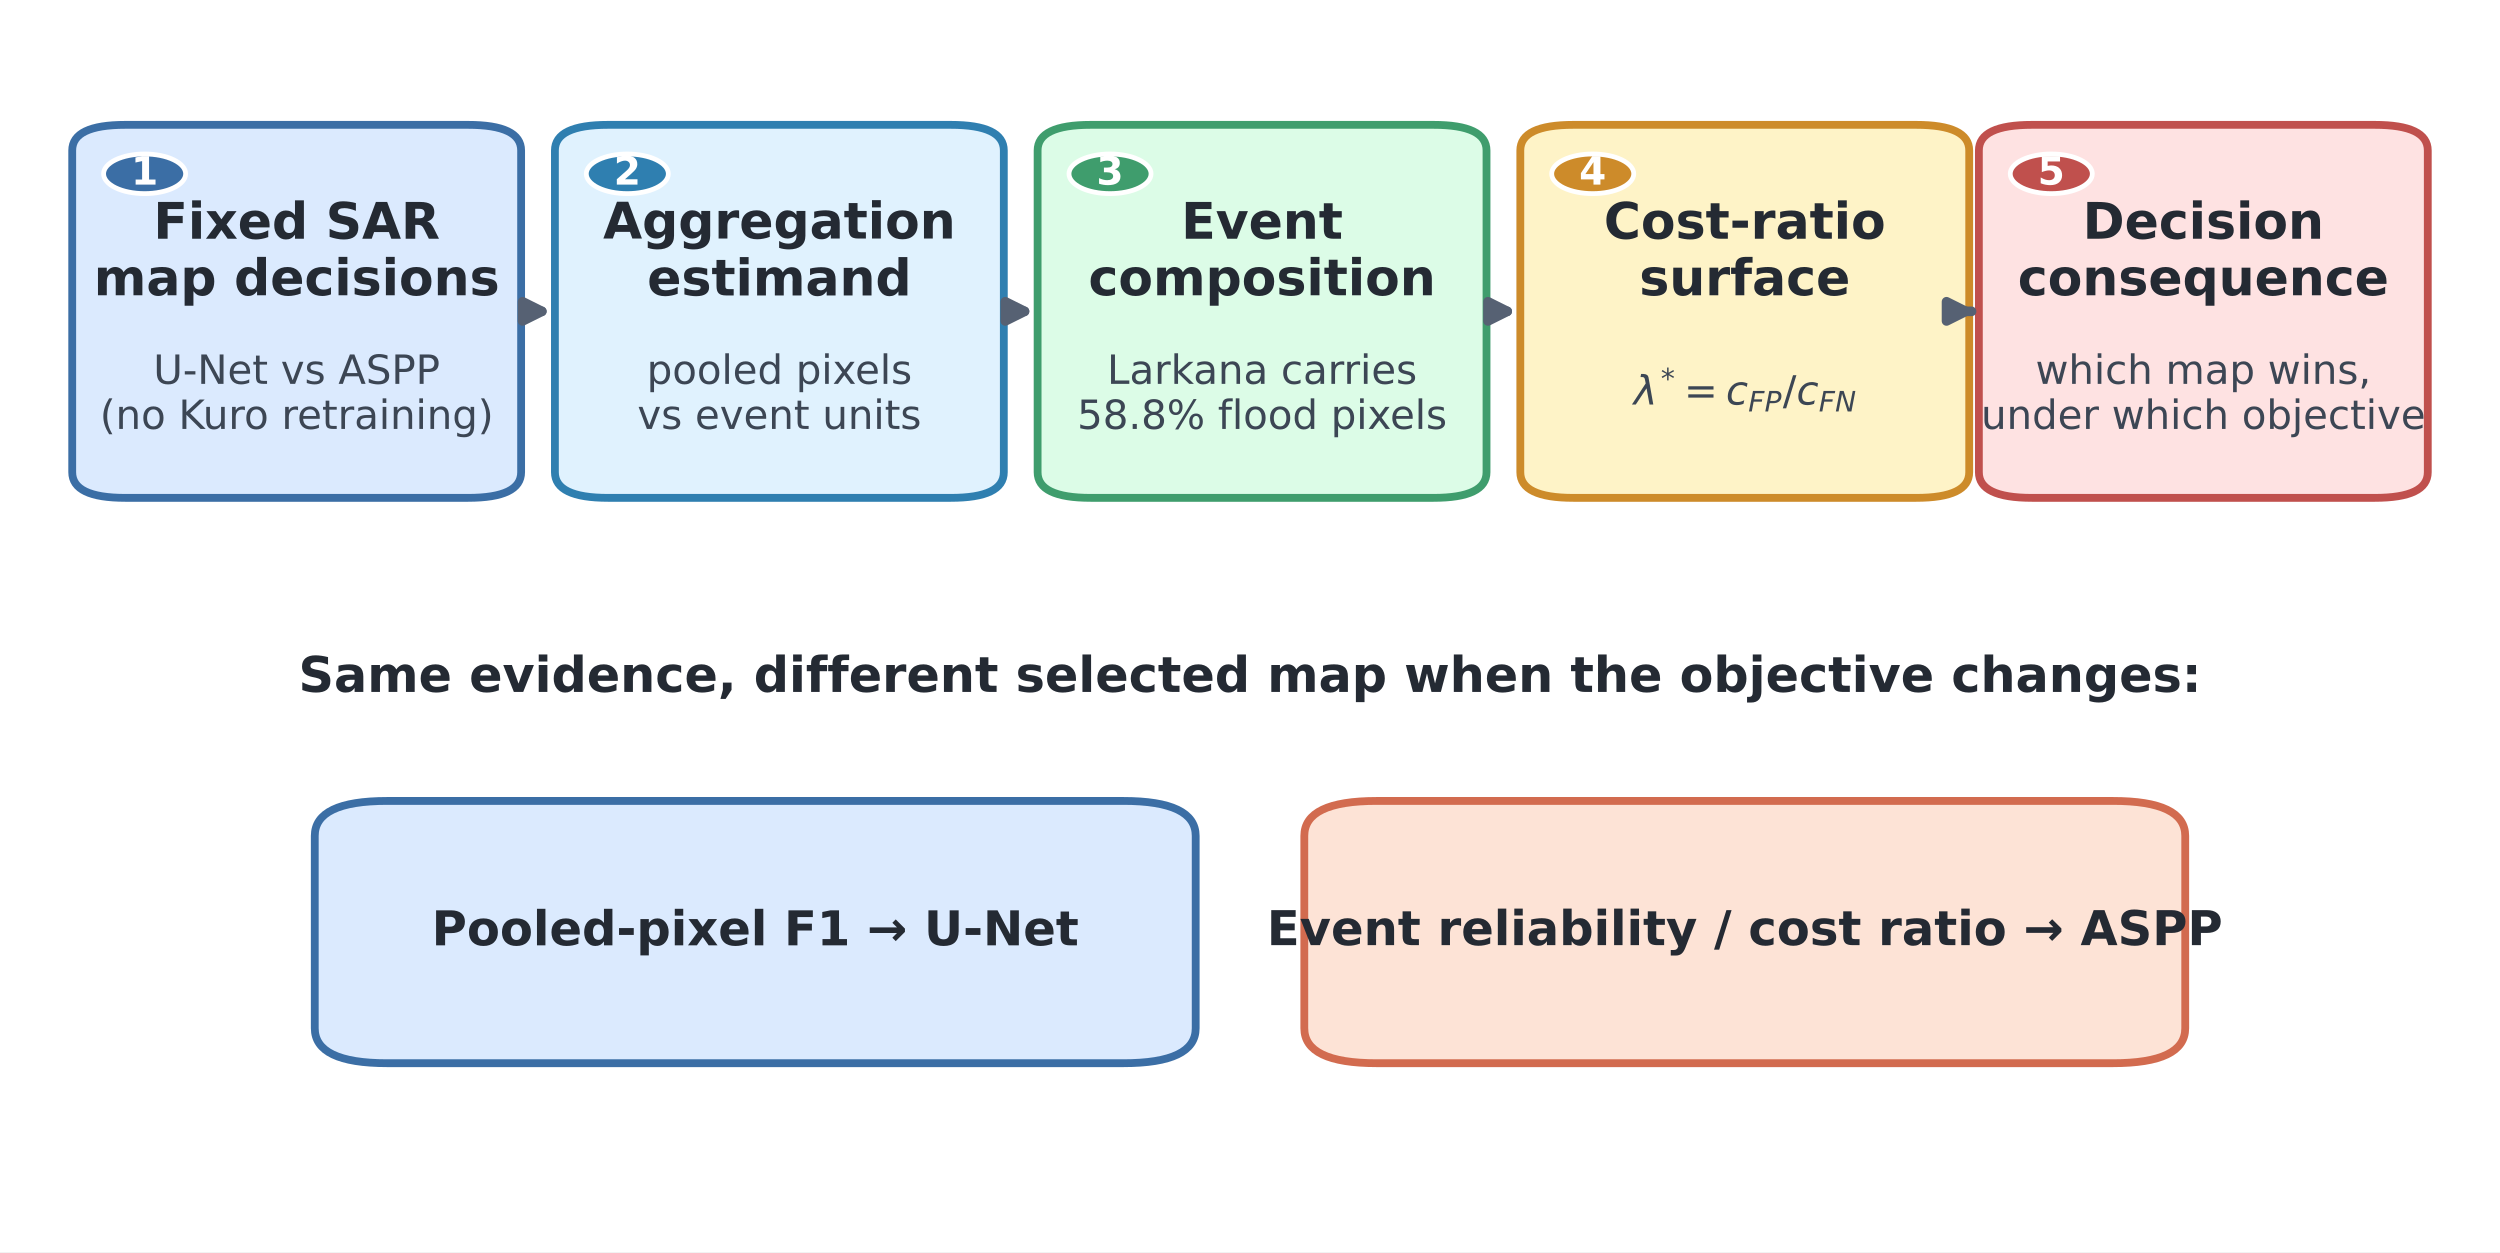
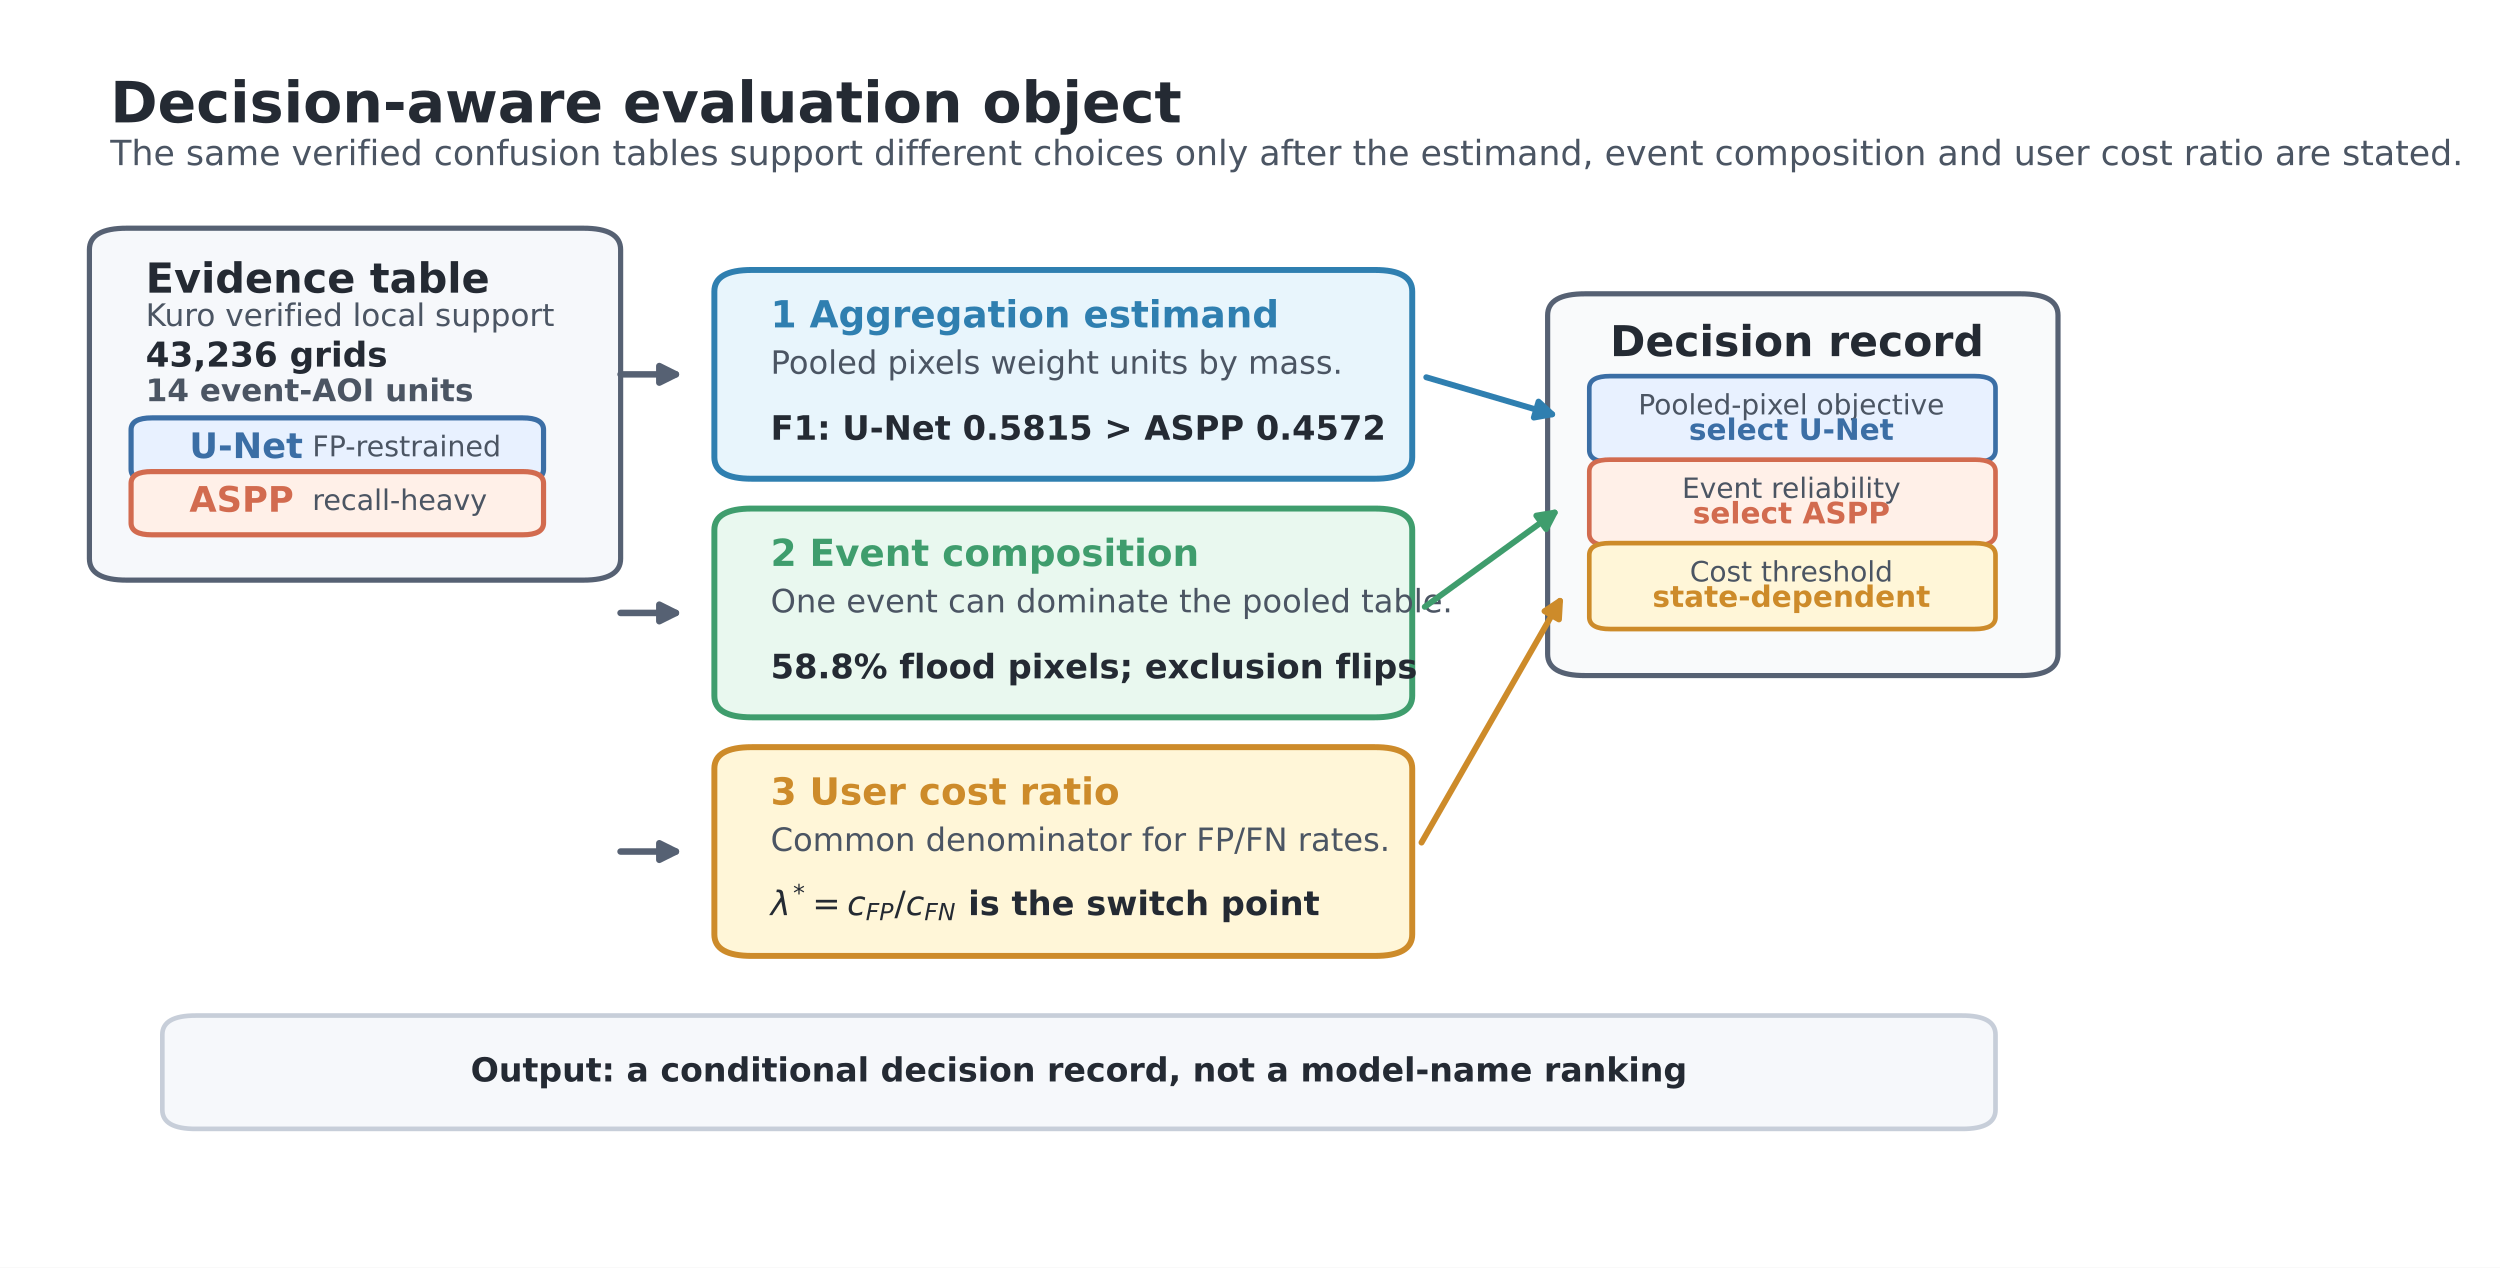
- <svg xmlns="http://www.w3.org/2000/svg" width="416.16pt" height="208.44pt" viewBox="0 0 416.16 208.44" version="1.1">
+ <svg xmlns="http://www.w3.org/2000/svg" width="482.152pt" height="244.476pt" viewBox="0 0 482.152 244.476" version="1.1">
  <defs>
    <style type="text/css">*{stroke-linejoin: round; stroke-linecap: butt}</style>
  </defs>
  <g id="figure_1">
    <g id="patch_1">
-       <path d="M 0 208.44  L 416.16 208.44  L 416.16 0  L 0 0  z " style="fill: #ffffff" />
+       <path d="M 0 244.476  L 482.152 244.476  L 482.152 0  L 0 0  z " style="fill: #ffffff" />
    </g>
    <g id="axes_1">
      <g id="patch_2">
-         <path d="M 20.86 82.876  L 77.91 82.876  Q 86.748 82.876 86.748 78.607  L 86.748 25.052  Q 86.748 20.783 77.91 20.783  L 20.86 20.783  Q 12.021 20.783 12.021 25.052  L 12.021 78.607  Q 12.021 82.876 20.86 82.876  z " clip-path="url(#p48e36b47be)" style="fill: #dbeafe; stroke: #3b6ea5; stroke-width: 1.3; stroke-linejoin: miter" />
+         <path d="M 24.476 111.885  L 112.461 111.885  Q 119.693 111.885 119.693 107.743  L 119.693 48.154  Q 119.693 44.012 112.461 44.012  L 24.476 44.012  Q 17.244 44.012 17.244 48.154  L 17.244 107.743  Q 17.244 111.885 24.476 111.885  z " clip-path="url(#p69ef4c8ab1)" style="fill: #f6f8fb; stroke: #566173; stroke-linejoin: miter" />
      </g>
      <g id="patch_3">
-         <path d="M 101.212 82.876  L 158.262 82.876  Q 167.1 82.876 167.1 78.607  L 167.1 25.052  Q 167.1 20.783 158.262 20.783  L 101.212 20.783  Q 92.373 20.783 92.373 25.052  L 92.373 78.607  Q 92.373 82.876 101.212 82.876  z " clip-path="url(#p48e36b47be)" style="fill: #e0f2fe; stroke: #2f7fb0; stroke-width: 1.3; stroke-linejoin: miter" />
+         <path d="M 29.297 92.788  L 100.81 92.788  Q 104.828 92.788 104.828 90.488  L 104.828 82.895  Q 104.828 80.594 100.81 80.594  L 29.297 80.594  Q 25.279 80.594 25.279 82.895  L 25.279 90.488  Q 25.279 92.788 29.297 92.788  z " clip-path="url(#p69ef4c8ab1)" style="fill: #e8f1ff; stroke: #3b6ea5; stroke-linejoin: miter" />
      </g>
      <g id="patch_4">
-         <path d="M 181.564 82.876  L 238.614 82.876  Q 247.452 82.876 247.452 78.607  L 247.452 25.052  Q 247.452 20.783 238.614 20.783  L 181.564 20.783  Q 172.725 20.783 172.725 25.052  L 172.725 78.607  Q 172.725 82.876 181.564 82.876  z " clip-path="url(#p48e36b47be)" style="fill: #dcfce7; stroke: #3f9d6d; stroke-width: 1.3; stroke-linejoin: miter" />
+         <path d="M 29.297 103.142  L 100.81 103.142  Q 104.828 103.142 104.828 100.841  L 104.828 93.248  Q 104.828 90.948 100.81 90.948  L 29.297 90.948  Q 25.279 90.948 25.279 93.248  L 25.279 100.841  Q 25.279 103.142 29.297 103.142  z " clip-path="url(#p69ef4c8ab1)" style="fill: #fff0e8; stroke: #d26b4f; stroke-linejoin: miter" />
      </g>
      <g id="patch_5">
-         <path d="M 261.916 82.876  L 318.966 82.876  Q 327.804 82.876 327.804 78.607  L 327.804 25.052  Q 327.804 20.783 318.966 20.783  L 261.916 20.783  Q 253.077 20.783 253.077 25.052  L 253.077 78.607  Q 253.077 82.876 261.916 82.876  z " clip-path="url(#p48e36b47be)" style="fill: #fef3c7; stroke: #cd8b2a; stroke-width: 1.3; stroke-linejoin: miter" />
+         <path d="M 145.004 92.328  L 265.13 92.328  Q 272.362 92.328 272.362 88.187  L 272.362 56.206  Q 272.362 52.065 265.13 52.065  L 145.004 52.065  Q 137.772 52.065 137.772 56.206  L 137.772 88.187  Q 137.772 92.328 145.004 92.328  z " clip-path="url(#p69ef4c8ab1)" style="fill: #e8f5fc; stroke: #2f7fb0; stroke-width: 1.15; stroke-linejoin: miter" />
      </g>
      <g id="patch_6">
-         <path d="M 338.25 82.876  L 395.3 82.876  Q 404.139 82.876 404.139 78.607  L 404.139 25.052  Q 404.139 20.783 395.3 20.783  L 338.25 20.783  Q 329.412 20.783 329.412 25.052  L 329.412 78.607  Q 329.412 82.876 338.25 82.876  z " clip-path="url(#p48e36b47be)" style="fill: #fee2e2; stroke: #c0504d; stroke-width: 1.3; stroke-linejoin: miter" />
+         <path d="M 145.004 138.343  L 265.13 138.343  Q 272.362 138.343 272.362 134.202  L 272.362 102.221  Q 272.362 98.08 265.13 98.08  L 145.004 98.08  Q 137.772 98.08 137.772 102.221  L 137.772 134.202  Q 137.772 138.343 145.004 138.343  z " clip-path="url(#p69ef4c8ab1)" style="fill: #e9f8ef; stroke: #3f9d6d; stroke-width: 1.15; stroke-linejoin: miter" />
      </g>
      <g id="patch_7">
-         <path d="M 64.451 176.985  L 186.988 176.985  Q 199.04 176.985 199.04 171.164  L 199.04 139.147  Q 199.04 133.326 186.988 133.326  L 64.451 133.326  Q 52.398 133.326 52.398 139.147  L 52.398 171.164  Q 52.398 176.985 64.451 176.985  z " clip-path="url(#p48e36b47be)" style="fill: #dbeafe; stroke: #3b6ea5; stroke-width: 1.3; stroke-linejoin: miter" />
+         <path d="M 145.004 184.359  L 265.13 184.359  Q 272.362 184.359 272.362 180.217  L 272.362 148.237  Q 272.362 144.095 265.13 144.095  L 145.004 144.095  Q 137.772 144.095 137.772 148.237  L 137.772 180.217  Q 137.772 184.359 145.004 184.359  z " clip-path="url(#p69ef4c8ab1)" style="fill: #fff6d8; stroke: #cd8b2a; stroke-width: 1.15; stroke-linejoin: miter" />
      </g>
      <g id="patch_8">
-         <path d="M 229.172 176.985  L 351.709 176.985  Q 363.762 176.985 363.762 171.164  L 363.762 139.147  Q 363.762 133.326 351.709 133.326  L 229.172 133.326  Q 217.12 133.326 217.12 139.147  L 217.12 171.164  Q 217.12 176.985 229.172 176.985  z " clip-path="url(#p48e36b47be)" style="fill: #fde3d6; stroke: #d26b4f; stroke-width: 1.3; stroke-linejoin: miter" />
+         <path d="M 305.708 130.291  L 389.676 130.291  Q 396.907 130.291 396.907 126.149  L 396.907 60.808  Q 396.907 56.666 389.676 56.666  L 305.708 56.666  Q 298.476 56.666 298.476 60.808  L 298.476 126.149  Q 298.476 130.291 305.708 130.291  z " clip-path="url(#p69ef4c8ab1)" style="fill: #f9fafb; stroke: #566173; stroke-linejoin: miter" />
+       </g>
+       <g id="patch_9">
+         <path d="M 310.529 89.107  L 380.837 89.107  Q 384.854 89.107 384.854 86.806  L 384.854 74.842  Q 384.854 72.542 380.837 72.542  L 310.529 72.542  Q 306.511 72.542 306.511 74.842  L 306.511 86.806  Q 306.511 89.107 310.529 89.107  z " clip-path="url(#p69ef4c8ab1)" style="fill: #e8f1ff; stroke: #3b6ea5; stroke-width: 0.9; stroke-linejoin: miter" />
+       </g>
+       <g id="patch_10">
+         <path d="M 310.529 105.212  L 380.837 105.212  Q 384.854 105.212 384.854 102.912  L 384.854 90.948  Q 384.854 88.647 380.837 88.647  L 310.529 88.647  Q 306.511 88.647 306.511 90.948  L 306.511 102.912  Q 306.511 105.212 310.529 105.212  z " clip-path="url(#p69ef4c8ab1)" style="fill: #fff0e8; stroke: #d26b4f; stroke-width: 0.9; stroke-linejoin: miter" />
+       </g>
+       <g id="patch_11">
+         <path d="M 310.529 121.318  L 380.837 121.318  Q 384.854 121.318 384.854 119.017  L 384.854 107.053  Q 384.854 104.752 380.837 104.752  L 310.529 104.752  Q 306.511 104.752 306.511 107.053  L 306.511 119.017  Q 306.511 121.318 310.529 121.318  z " clip-path="url(#p69ef4c8ab1)" style="fill: #fff6d8; stroke: #cd8b2a; stroke-width: 0.9; stroke-linejoin: miter" />
+       </g>
+       <g id="patch_12">
+         <path d="M 37.734 217.72  L 378.426 217.72  Q 384.854 217.72 384.854 214.038  L 384.854 199.544  Q 384.854 195.862 378.426 195.862  L 37.734 195.862  Q 31.306 195.862 31.306 199.544  L 31.306 214.038  Q 31.306 217.72 37.734 217.72  z " clip-path="url(#p69ef4c8ab1)" style="fill: #f6f8fb; stroke: #c7ced9; stroke-width: 0.9; stroke-linejoin: miter" />
      </g>
      <g id="text_1">
-         <text style="font-weight: 700; font-size: 8.4px; font-family: 'DejaVu Sans'; fill: #242a33" transform="translate(25.54061 39.74199)">Fixed SAR</text>
-         <text style="font-weight: 700; font-size: 8.4px; font-family: 'DejaVu Sans'; fill: #242a33" transform="translate(15.6063 49.14816)">map decisions</text>
+         <text style="font-weight: 700; font-size: 11px; font-family: 'DejaVu Sans'; text-anchor: start; fill: #242a33" x="21.262" y="23.611" transform="rotate(-0 21.2616 23.61094)">Decision-aware evaluation object</text>
      </g>
      <g id="text_2">
-         <text style="font-size: 6.7px; font-family: 'DejaVu Sans'; fill: #3c4654" transform="translate(25.52809 63.89759)">U-Net vs ASPP</text>
-         <text style="font-size: 6.7px; font-family: 'DejaVu Sans'; fill: #3c4654" transform="translate(16.62389 71.40013)">(no Kuro retraining)</text>
-       </g>
-       <g id="patch_9">
-         <path d="M 87.14 51.829  Q 89.56 51.829 90.191 51.829  " style="fill: none; stroke: #566173; stroke-width: 1.6; stroke-linecap: round" />
-         <path d="M 86.991 50.229  L 90.191 51.829  L 86.991 53.429  z " style="fill: #566173; stroke: #566173; stroke-width: 1.6; stroke-linecap: round" />
+         <text style="font-size: 6.7px; font-family: 'DejaVu Sans'; text-anchor: start; fill: #4b5563" x="21.262" y="31.847" transform="rotate(-0 21.2616 31.84741)">The same verified confusion tables support different choices only after the estimand, event composition and user cost ratio are stated.</text>
      </g>
      <g id="text_3">
-         <text style="font-weight: 700; font-size: 8.4px; font-family: 'DejaVu Sans'; fill: #242a33" transform="translate(100.3906 39.70918)">Aggregation</text>
-         <text style="font-weight: 700; font-size: 8.4px; font-family: 'DejaVu Sans'; fill: #242a33" transform="translate(107.734 49.18097)">estimand</text>
+         <text style="font-weight: 700; font-size: 8px; font-family: 'DejaVu Sans'; text-anchor: start; fill: #242a33" x="28.092" y="56.444" transform="rotate(-0 28.09152 56.44402)">Evidence table</text>
      </g>
      <g id="text_4">
-         <text style="font-size: 6.7px; font-family: 'DejaVu Sans'; fill: #3c4654" transform="translate(107.6545 63.89759)">pooled pixels</text>
-         <text style="font-size: 6.7px; font-family: 'DejaVu Sans'; fill: #3c4654" transform="translate(106.1025 71.40013)">vs event units</text>
-       </g>
-       <g id="patch_10">
-         <path d="M 167.492 51.829  Q 169.912 51.829 170.543 51.829  " style="fill: none; stroke: #566173; stroke-width: 1.6; stroke-linecap: round" />
-         <path d="M 167.343 50.229  L 170.543 51.829  L 167.343 53.429  z " style="fill: #566173; stroke: #566173; stroke-width: 1.6; stroke-linecap: round" />
+         <text style="font-size: 6px; font-family: 'DejaVu Sans'; text-anchor: start; fill: #4b5563" x="28.092" y="62.878" transform="rotate(-0 28.09152 62.87839)">Kuro verified local support</text>
      </g>
      <g id="text_5">
-         <text style="font-weight: 700; font-size: 8.4px; font-family: 'DejaVu Sans'; fill: #242a33" transform="translate(196.6357 39.74199)">Event</text>
-         <text style="font-weight: 700; font-size: 8.4px; font-family: 'DejaVu Sans'; fill: #242a33" transform="translate(181.183 49.14816)">composition</text>
+         <text style="font-weight: 700; font-size: 6.6px; font-family: 'DejaVu Sans'; text-anchor: start; fill: #242a33" x="28.092" y="70.701" transform="rotate(-0 28.09152 70.70098)">43,236 grids</text>
      </g>
      <g id="text_6">
-         <text style="font-size: 6.7px; font-family: 'DejaVu Sans'; fill: #3c4654" transform="translate(184.2896 63.89759)">Larkana carries</text>
-         <text style="font-size: 6.7px; font-family: 'DejaVu Sans'; fill: #3c4654" transform="translate(179.3086 71.40013)">58.8% flood pixels</text>
-       </g>
-       <g id="patch_11">
-         <path d="M 247.844 51.829  Q 250.264 51.829 250.895 51.829  " style="fill: none; stroke: #566173; stroke-width: 1.6; stroke-linecap: round" />
-         <path d="M 247.695 50.229  L 250.895 51.829  L 247.695 53.429  z " style="fill: #566173; stroke: #566173; stroke-width: 1.6; stroke-linecap: round" />
+         <text style="font-weight: 700; font-size: 6px; font-family: 'DejaVu Sans'; text-anchor: start; fill: #4b5563" x="28.092" y="77.373" transform="rotate(-0 28.09152 77.37318)">14 event-AOI units</text>
      </g>
      <g id="text_7">
-         <text style="font-weight: 700; font-size: 8.4px; font-family: 'DejaVu Sans'; fill: #242a33" transform="translate(266.9845 39.74199)">Cost-ratio</text>
-         <text style="font-weight: 700; font-size: 8.4px; font-family: 'DejaVu Sans'; fill: #242a33" transform="translate(272.8802 49.14816)">surface</text>
+         <text style="font-weight: 700; font-size: 6.8px; font-family: 'DejaVu Sans'; text-anchor: start; fill: #3b6ea5" x="36.528" y="88.343" transform="rotate(-0 36.52848 88.34263)">U-Net</text>
      </g>
      <g id="text_8">
-         <g style="fill: #3c4654" transform="translate(271.9488 68.02469)">
+         <text style="font-size: 5.5px; font-family: 'DejaVu Sans'; text-anchor: start; fill: #4b5563" x="60.232" y="88.005" transform="rotate(-0 60.23232 88.00515)">FP-restrained</text>
+       </g>
+       <g id="text_9">
+         <text style="font-weight: 700; font-size: 6.8px; font-family: 'DejaVu Sans'; text-anchor: start; fill: #d26b4f" x="36.528" y="98.696" transform="rotate(-0 36.52848 98.69605)">ASPP</text>
+       </g>
+       <g id="text_10">
+         <text style="font-size: 5.5px; font-family: 'DejaVu Sans'; text-anchor: start; fill: #4b5563" x="60.232" y="98.359" transform="rotate(-0 60.23232 98.35857)">recall-heavy</text>
+       </g>
+       <g id="text_11">
+         <text style="font-weight: 700; font-size: 7.2px; font-family: 'DejaVu Sans'; text-anchor: start; fill: #2f7fb0" x="148.62" y="63.138" transform="rotate(-0 148.6195 63.13845)">1  Aggregation estimand</text>
+       </g>
+       <g id="text_12">
+         <text style="font-size: 6.2px; font-family: 'DejaVu Sans'; text-anchor: start; fill: #4b5563" x="148.62" y="72.082" transform="rotate(-0 148.6195 72.08169)">Pooled pixels weight units by mass.</text>
+       </g>
+       <g id="text_13">
+         <text style="font-weight: 700; font-size: 6.5px; font-family: 'DejaVu Sans'; text-anchor: start; fill: #242a33" x="148.62" y="84.814" transform="rotate(-0 148.6195 84.81356)">F1: U-Net 0.5815 &gt; ASPP 0.4572</text>
+       </g>
+       <g id="patch_13">
+         <path d="M 119.681 72.196  Q 125.716 72.196 130.354 72.196  " style="fill: none; stroke: #566173; stroke-width: 1.25; stroke-linecap: round" />
+         <path d="M 127.154 70.596  L 130.354 72.196  L 127.154 73.796  z " style="fill: #566173; stroke: #566173; stroke-width: 1.25; stroke-linecap: round" />
+       </g>
+       <g id="text_14">
+         <text style="font-weight: 700; font-size: 7.2px; font-family: 'DejaVu Sans'; text-anchor: start; fill: #3f9d6d" x="148.62" y="109.154" transform="rotate(-0 148.6195 109.1537)">2  Event composition</text>
+       </g>
+       <g id="text_15">
+         <text style="font-size: 6.2px; font-family: 'DejaVu Sans'; text-anchor: start; fill: #4b5563" x="148.62" y="118.097" transform="rotate(-0 148.6195 118.0969)">One event can dominate the pooled table.</text>
+       </g>
+       <g id="text_16">
+         <text style="font-weight: 700; font-size: 6.5px; font-family: 'DejaVu Sans'; text-anchor: start; fill: #242a33" x="148.62" y="130.829" transform="rotate(-0 148.6195 130.829)">58.8% flood pixels; exclusion flips</text>
+       </g>
+       <g id="patch_14">
+         <path d="M 119.681 118.212  Q 125.716 118.212 130.354 118.212  " style="fill: none; stroke: #566173; stroke-width: 1.25; stroke-linecap: round" />
+         <path d="M 127.154 116.612  L 130.354 118.212  L 127.154 119.812  z " style="fill: #566173; stroke: #566173; stroke-width: 1.25; stroke-linecap: round" />
+       </g>
+       <g id="text_17">
+         <text style="font-weight: 700; font-size: 7.2px; font-family: 'DejaVu Sans'; text-anchor: start; fill: #cd8b2a" x="148.62" y="155.169" transform="rotate(-0 148.6195 155.1689)">3  User cost ratio</text>
+       </g>
+       <g id="text_18">
+         <text style="font-size: 6.2px; font-family: 'DejaVu Sans'; text-anchor: start; fill: #4b5563" x="148.62" y="164.112" transform="rotate(-0 148.6195 164.1121)">Common denominator for FP/FN rates.</text>
+       </g>
+       <g id="text_19">
+         <g style="fill: #242a33" transform="translate(148.6195 177.4297)">
          <text>
-             <tspan x="0" y="-0.678" style="font-style: oblique; font-size: 6.7px; font-family: 'DejaVu Sans'; fill: #3c4654">λ</tspan>
-             <tspan x="15.355" y="-0.678" style="font-style: oblique; font-size: 6.7px; font-family: 'DejaVu Sans'; fill: #3c4654">c</tspan>
-             <tspan x="27.099" y="-0.678" style="font-style: oblique; font-size: 6.7px; font-family: 'DejaVu Sans'; fill: #3c4654">c</tspan>
-             <tspan x="4.515" y="-3.358" style="font-size: 4.69px; font-family: 'DejaVu Sans'; fill: #3c4654">*</tspan>
-             <tspan x="8.384" y="-0.678" style="font-size: 6.7px; font-family: 'DejaVu Sans'; fill: #3c4654">=</tspan>
-             <tspan x="24.825" y="-0.678" style="font-size: 6.7px; font-family: 'DejaVu Sans'; fill: #3c4654">/</tspan>
-             <tspan x="19.066" y="0.47" style="font-style: oblique; font-size: 4.69px; font-family: 'DejaVu Sans'; fill: #3c4654">F</tspan>
-             <tspan x="21.784" y="0.47" style="font-style: oblique; font-size: 4.69px; font-family: 'DejaVu Sans'; fill: #3c4654">P</tspan>
-             <tspan x="30.81" y="0.47" style="font-style: oblique; font-size: 4.69px; font-family: 'DejaVu Sans'; fill: #3c4654">F</tspan>
-             <tspan x="33.528" y="0.47" style="font-style: oblique; font-size: 4.69px; font-family: 'DejaVu Sans'; fill: #3c4654">N</tspan>
+             <tspan x="0" y="-0.936" style="font-style: oblique; font-size: 6.5px; font-family: 'DejaVu Sans'; fill: #242a33">λ</tspan>
+             <tspan x="14.762" y="-0.936" style="font-style: oblique; font-size: 6.5px; font-family: 'DejaVu Sans'; fill: #242a33">c</tspan>
+             <tspan x="26.065" y="-0.936" style="font-style: oblique; font-size: 6.5px; font-family: 'DejaVu Sans'; fill: #242a33">c</tspan>
+             <tspan x="4.331" y="-3.62" style="font-size: 4.55px; font-family: 'DejaVu Sans'; fill: #242a33">*</tspan>
+             <tspan x="8.05" y="-0.936" style="font-size: 6.5px; font-family: 'DejaVu Sans'; fill: #242a33">=</tspan>
+             <tspan x="23.875" y="-0.936" style="font-size: 6.5px; font-family: 'DejaVu Sans'; fill: #242a33">/</tspan>
+             <tspan x="18.336" y="0.039" style="font-style: oblique; font-size: 4.55px; font-family: 'DejaVu Sans'; fill: #242a33">F</tspan>
+             <tspan x="20.953" y="0.039" style="font-style: oblique; font-size: 4.55px; font-family: 'DejaVu Sans'; fill: #242a33">P</tspan>
+             <tspan x="29.638" y="0.039" style="font-style: oblique; font-size: 4.55px; font-family: 'DejaVu Sans'; fill: #242a33">F</tspan>
+             <tspan x="32.255" y="0.039" style="font-style: oblique; font-size: 4.55px; font-family: 'DejaVu Sans'; fill: #242a33">N</tspan>
+             <tspan x="35.837" y="-0.936" style="font-weight: 700; font-size: 6.5px; font-family: 'DejaVu Sans'; fill: #242a33"> </tspan>
+             <tspan x="38.1" y="-0.936" style="font-weight: 700; font-size: 6.5px; font-family: 'DejaVu Sans'; fill: #242a33">i</tspan>
+             <tspan x="40.328" y="-0.936" style="font-weight: 700; font-size: 6.5px; font-family: 'DejaVu Sans'; fill: #242a33">s</tspan>
+             <tspan x="44.197" y="-0.936" style="font-weight: 700; font-size: 6.5px; font-family: 'DejaVu Sans'; fill: #242a33"> </tspan>
+             <tspan x="46.46" y="-0.936" style="font-weight: 700; font-size: 6.5px; font-family: 'DejaVu Sans'; fill: #242a33">t</tspan>
+             <tspan x="49.567" y="-0.936" style="font-weight: 700; font-size: 6.5px; font-family: 'DejaVu Sans'; fill: #242a33">h</tspan>
+             <tspan x="54.194" y="-0.936" style="font-weight: 700; font-size: 6.5px; font-family: 'DejaVu Sans'; fill: #242a33">e</tspan>
+             <tspan x="58.603" y="-0.936" style="font-weight: 700; font-size: 6.5px; font-family: 'DejaVu Sans'; fill: #242a33"> </tspan>
+             <tspan x="60.866" y="-0.936" style="font-weight: 700; font-size: 6.5px; font-family: 'DejaVu Sans'; fill: #242a33">s</tspan>
+             <tspan x="64.735" y="-0.936" style="font-weight: 700; font-size: 6.5px; font-family: 'DejaVu Sans'; fill: #242a33">w</tspan>
+             <tspan x="70.739" y="-0.936" style="font-weight: 700; font-size: 6.5px; font-family: 'DejaVu Sans'; fill: #242a33">i</tspan>
+             <tspan x="72.967" y="-0.936" style="font-weight: 700; font-size: 6.5px; font-family: 'DejaVu Sans'; fill: #242a33">t</tspan>
+             <tspan x="76.075" y="-0.936" style="font-weight: 700; font-size: 6.5px; font-family: 'DejaVu Sans'; fill: #242a33">c</tspan>
+             <tspan x="79.928" y="-0.936" style="font-weight: 700; font-size: 6.5px; font-family: 'DejaVu Sans'; fill: #242a33">h</tspan>
+             <tspan x="84.555" y="-0.936" style="font-weight: 700; font-size: 6.5px; font-family: 'DejaVu Sans'; fill: #242a33"> </tspan>
+             <tspan x="86.818" y="-0.936" style="font-weight: 700; font-size: 6.5px; font-family: 'DejaVu Sans'; fill: #242a33">p</tspan>
+             <tspan x="91.471" y="-0.936" style="font-weight: 700; font-size: 6.5px; font-family: 'DejaVu Sans'; fill: #242a33">o</tspan>
+             <tspan x="95.936" y="-0.936" style="font-weight: 700; font-size: 6.5px; font-family: 'DejaVu Sans'; fill: #242a33">i</tspan>
+             <tspan x="98.164" y="-0.936" style="font-weight: 700; font-size: 6.5px; font-family: 'DejaVu Sans'; fill: #242a33">n</tspan>
+             <tspan x="102.792" y="-0.936" style="font-weight: 700; font-size: 6.5px; font-family: 'DejaVu Sans'; fill: #242a33">t</tspan>
          </text>
        </g>
      </g>
-       <g id="patch_12">
-         <path d="M 328.198 51.829  Q 328.607 51.829 327.227 51.829  " style="fill: none; stroke: #566173; stroke-width: 1.6; stroke-linecap: round" />
-         <path d="M 324.027 50.229  L 327.227 51.829  L 324.027 53.429  z " style="fill: #566173; stroke: #566173; stroke-width: 1.6; stroke-linecap: round" />
+       <g id="patch_15">
+         <path d="M 119.681 164.227  Q 125.716 164.227 130.354 164.227  " style="fill: none; stroke: #566173; stroke-width: 1.25; stroke-linecap: round" />
+         <path d="M 127.154 162.627  L 130.354 164.227  L 127.154 165.827  z " style="fill: #566173; stroke: #566173; stroke-width: 1.25; stroke-linecap: round" />
      </g>
-       <g id="text_9">
-         <text style="font-weight: 700; font-size: 8.4px; font-family: 'DejaVu Sans'; fill: #242a33" transform="translate(346.6953 39.74199)">Decision</text>
-         <text style="font-weight: 700; font-size: 8.4px; font-family: 'DejaVu Sans'; fill: #242a33" transform="translate(335.8881 49.14816)">consequence</text>
+       <g id="text_20">
+         <text style="font-weight: 700; font-size: 8.2px; font-family: 'DejaVu Sans'; text-anchor: start; fill: #242a33" x="310.529" y="68.69" transform="rotate(-0 310.5288 68.69001)">Decision record</text>
      </g>
-       <g id="text_10">
-         <text style="font-size: 6.7px; font-family: 'DejaVu Sans'; fill: #3c4654" transform="translate(338.8414 63.89759)">which map wins,</text>
-         <text style="font-size: 6.7px; font-family: 'DejaVu Sans'; fill: #3c4654" transform="translate(329.7776 71.40013)">under which objective</text>
+       <g id="text_21">
+         <text style="font-size: 5.4px; font-family: 'DejaVu Sans'; text-anchor: middle; fill: #4b5563" x="345.482" y="79.927" transform="rotate(-0 345.4819 79.92651)">Pooled-pixel objective</text>
      </g>
-       <g id="text_11">
-         <text style="font-weight: 700; font-size: 8.2px; font-family: 'DejaVu Sans'; text-anchor: middle; fill: #242a33" x="208.08" y="115.182" transform="rotate(-0 208.08 115.1825)">Same evidence, different selected map when the objective changes:</text>
+       <g id="text_22">
+         <text style="font-weight: 700; font-size: 5.7px; font-family: 'DejaVu Sans'; text-anchor: middle; fill: #3b6ea5" x="345.482" y="84.836" transform="rotate(-0 345.4819 84.83604)">select U-Net</text>
      </g>
-       <g id="text_12">
-         <text style="font-weight: 700; font-size: 8px; font-family: 'DejaVu Sans'; text-anchor: middle; fill: #242a33" x="125.719" y="157.363" transform="rotate(-0 125.7192 157.363)">Pooled-pixel F1   →   U-Net</text>
+       <g id="text_23">
+         <text style="font-size: 5.4px; font-family: 'DejaVu Sans'; text-anchor: middle; fill: #4b5563" x="345.482" y="96.032" transform="rotate(-0 345.4819 96.03182)">Event reliability</text>
      </g>
-       <g id="text_13">
-         <text style="font-weight: 700; font-size: 8px; font-family: 'DejaVu Sans'; text-anchor: middle; fill: #242a33" x="290.441" y="157.332" transform="rotate(-0 290.4408 157.3317)">Event reliability / cost ratio   →   ASPP</text>
+       <g id="text_24">
+         <text style="font-weight: 700; font-size: 5.7px; font-family: 'DejaVu Sans'; text-anchor: middle; fill: #d26b4f" x="345.482" y="100.941" transform="rotate(-0 345.4819 100.9414)">select ASPP</text>
      </g>
-       <g id="patch_13">
-         <path d="M 24.074 32.231  C 25.885 32.231 27.623 31.884 28.903 31.265  C 30.184 30.646 30.904 29.807 30.904 28.932  C 30.904 28.058 30.184 27.219 28.903 26.6  C 27.623 25.981 25.885 25.634 24.074 25.634  C 22.263 25.634 20.525 25.981 19.244 26.6  C 17.964 27.219 17.244 28.058 17.244 28.932  C 17.244 29.807 17.964 30.646 19.244 31.265  C 20.525 31.884 22.263 32.231 24.074 32.231  z " clip-path="url(#p48e36b47be)" style="fill: #3b6ea5; stroke: #ffffff; stroke-width: 0.8; stroke-linejoin: miter" />
+       <g id="text_25">
+         <text style="font-size: 5.4px; font-family: 'DejaVu Sans'; text-anchor: middle; fill: #4b5563" x="345.482" y="112.137" transform="rotate(-0 345.4819 112.1371)">Cost threshold</text>
      </g>
-       <g id="patch_14">
-         <path d="M 104.426 32.231  C 106.237 32.231 107.975 31.884 109.255 31.265  C 110.536 30.646 111.256 29.807 111.256 28.932  C 111.256 28.058 110.536 27.219 109.255 26.6  C 107.975 25.981 106.237 25.634 104.426 25.634  C 102.615 25.634 100.877 25.981 99.596 26.6  C 98.316 27.219 97.596 28.058 97.596 28.932  C 97.596 29.807 98.316 30.646 99.596 31.265  C 100.877 31.884 102.615 32.231 104.426 32.231  z " clip-path="url(#p48e36b47be)" style="fill: #2f7fb0; stroke: #ffffff; stroke-width: 0.8; stroke-linejoin: miter" />
-       </g>
-       <g id="patch_15">
-         <path d="M 184.778 32.231  C 186.589 32.231 188.327 31.884 189.607 31.265  C 190.888 30.646 191.608 29.807 191.608 28.932  C 191.608 28.058 190.888 27.219 189.607 26.6  C 188.327 25.981 186.589 25.634 184.778 25.634  C 182.967 25.634 181.229 25.981 179.948 26.6  C 178.668 27.219 177.948 28.058 177.948 28.932  C 177.948 29.807 178.668 30.646 179.948 31.265  C 181.229 31.884 182.967 32.231 184.778 32.231  z " clip-path="url(#p48e36b47be)" style="fill: #3f9d6d; stroke: #ffffff; stroke-width: 0.8; stroke-linejoin: miter" />
+       <g id="text_26">
+         <text style="font-weight: 700; font-size: 5.7px; font-family: 'DejaVu Sans'; text-anchor: middle; fill: #cd8b2a" x="345.482" y="117.047" transform="rotate(-0 345.4819 117.0467)">state-dependent</text>
      </g>
      <g id="patch_16">
-         <path d="M 265.13 32.231  C 266.941 32.231 268.679 31.884 269.959 31.265  C 271.24 30.646 271.96 29.807 271.96 28.932  C 271.96 28.058 271.24 27.219 269.959 26.6  C 268.679 25.981 266.941 25.634 265.13 25.634  C 263.319 25.634 261.581 25.981 260.3 26.6  C 259.02 27.219 258.3 28.058 258.3 28.932  C 258.3 29.807 259.02 30.646 260.3 31.265  C 261.581 31.884 263.319 32.231 265.13 32.231  z " clip-path="url(#p48e36b47be)" style="fill: #cd8b2a; stroke: #ffffff; stroke-width: 0.8; stroke-linejoin: miter" />
+         <path d="M 275.08 72.76  Q 287.828 76.51 299.343 79.897  " style="fill: none; stroke: #2f7fb0; stroke-width: 1.15; stroke-linecap: round" />
+         <path d="M 296.724 77.459  L 299.343 79.897  L 295.821 80.529  z " style="fill: #2f7fb0; stroke: #2f7fb0; stroke-width: 1.15; stroke-linecap: round" />
      </g>
      <g id="patch_17">
-         <path d="M 341.464 32.231  C 343.276 32.231 345.013 31.884 346.294 31.265  C 347.575 30.646 348.294 29.807 348.294 28.932  C 348.294 28.058 347.575 27.219 346.294 26.6  C 345.013 25.981 343.276 25.634 341.464 25.634  C 339.653 25.634 337.916 25.981 336.635 26.6  C 335.354 27.219 334.634 28.058 334.634 28.932  C 334.634 29.807 335.354 30.646 336.635 31.265  C 337.916 31.884 339.653 32.231 341.464 32.231  z " clip-path="url(#p48e36b47be)" style="fill: #c0504d; stroke: #ffffff; stroke-width: 0.8; stroke-linejoin: miter" />
+         <path d="M 274.787 117.035  Q 287.83 107.57 299.833 98.86  " style="fill: none; stroke: #3f9d6d; stroke-width: 1.15; stroke-linecap: round" />
+         <path d="M 296.303 99.445  L 299.833 98.86  L 298.183 102.035  z " style="fill: #3f9d6d; stroke: #3f9d6d; stroke-width: 1.15; stroke-linecap: round" />
      </g>
-       <g id="text_14">
-         <text style="font-weight: 700; font-size: 6.5px; font-family: 'DejaVu Sans'; text-anchor: middle; fill: #ffffff" x="24.074" y="30.726" transform="rotate(-0 24.07392 30.72607)">1</text>
+       <g id="patch_18">
+         <path d="M 274.159 162.493  Q 287.829 138.632 300.86 115.886  " style="fill: none; stroke: #cd8b2a; stroke-width: 1.15; stroke-linecap: round" />
+         <path d="M 297.881 117.868  L 300.86 115.886  L 300.658 119.458  z " style="fill: #cd8b2a; stroke: #cd8b2a; stroke-width: 1.15; stroke-linecap: round" />
      </g>
-       <g id="text_15">
-         <text style="font-weight: 700; font-size: 6.5px; font-family: 'DejaVu Sans'; text-anchor: middle; fill: #ffffff" x="104.426" y="30.726" transform="rotate(-0 104.4259 30.72607)">2</text>
-       </g>
-       <g id="text_16">
-         <text style="font-weight: 700; font-size: 6.5px; font-family: 'DejaVu Sans'; text-anchor: middle; fill: #ffffff" x="184.778" y="30.726" transform="rotate(-0 184.7779 30.72607)">3</text>
-       </g>
-       <g id="text_17">
-         <text style="font-weight: 700; font-size: 6.5px; font-family: 'DejaVu Sans'; text-anchor: middle; fill: #ffffff" x="265.13" y="30.726" transform="rotate(-0 265.1299 30.72607)">4</text>
-       </g>
-       <g id="text_18">
-         <text style="font-weight: 700; font-size: 6.5px; font-family: 'DejaVu Sans'; text-anchor: middle; fill: #ffffff" x="341.464" y="30.726" transform="rotate(-0 341.4643 30.72607)">5</text>
+       <g id="text_27">
+         <text style="font-weight: 700; font-size: 6.4px; font-family: 'DejaVu Sans'; text-anchor: middle; fill: #242a33" x="208.08" y="208.569" transform="rotate(-0 208.08 208.5687)">Output: a conditional decision record, not a model-name ranking</text>
      </g>
    </g>
  </g>
  <defs>
-     <clipPath id="p48e36b47be">
-       <rect x="7.2" y="7.2" width="401.76" height="194.04" />
+     <clipPath id="p69ef4c8ab1">
+       <rect x="7.2" y="7.2" width="401.76" height="230.076" />
    </clipPath>
  </defs>
</svg>
